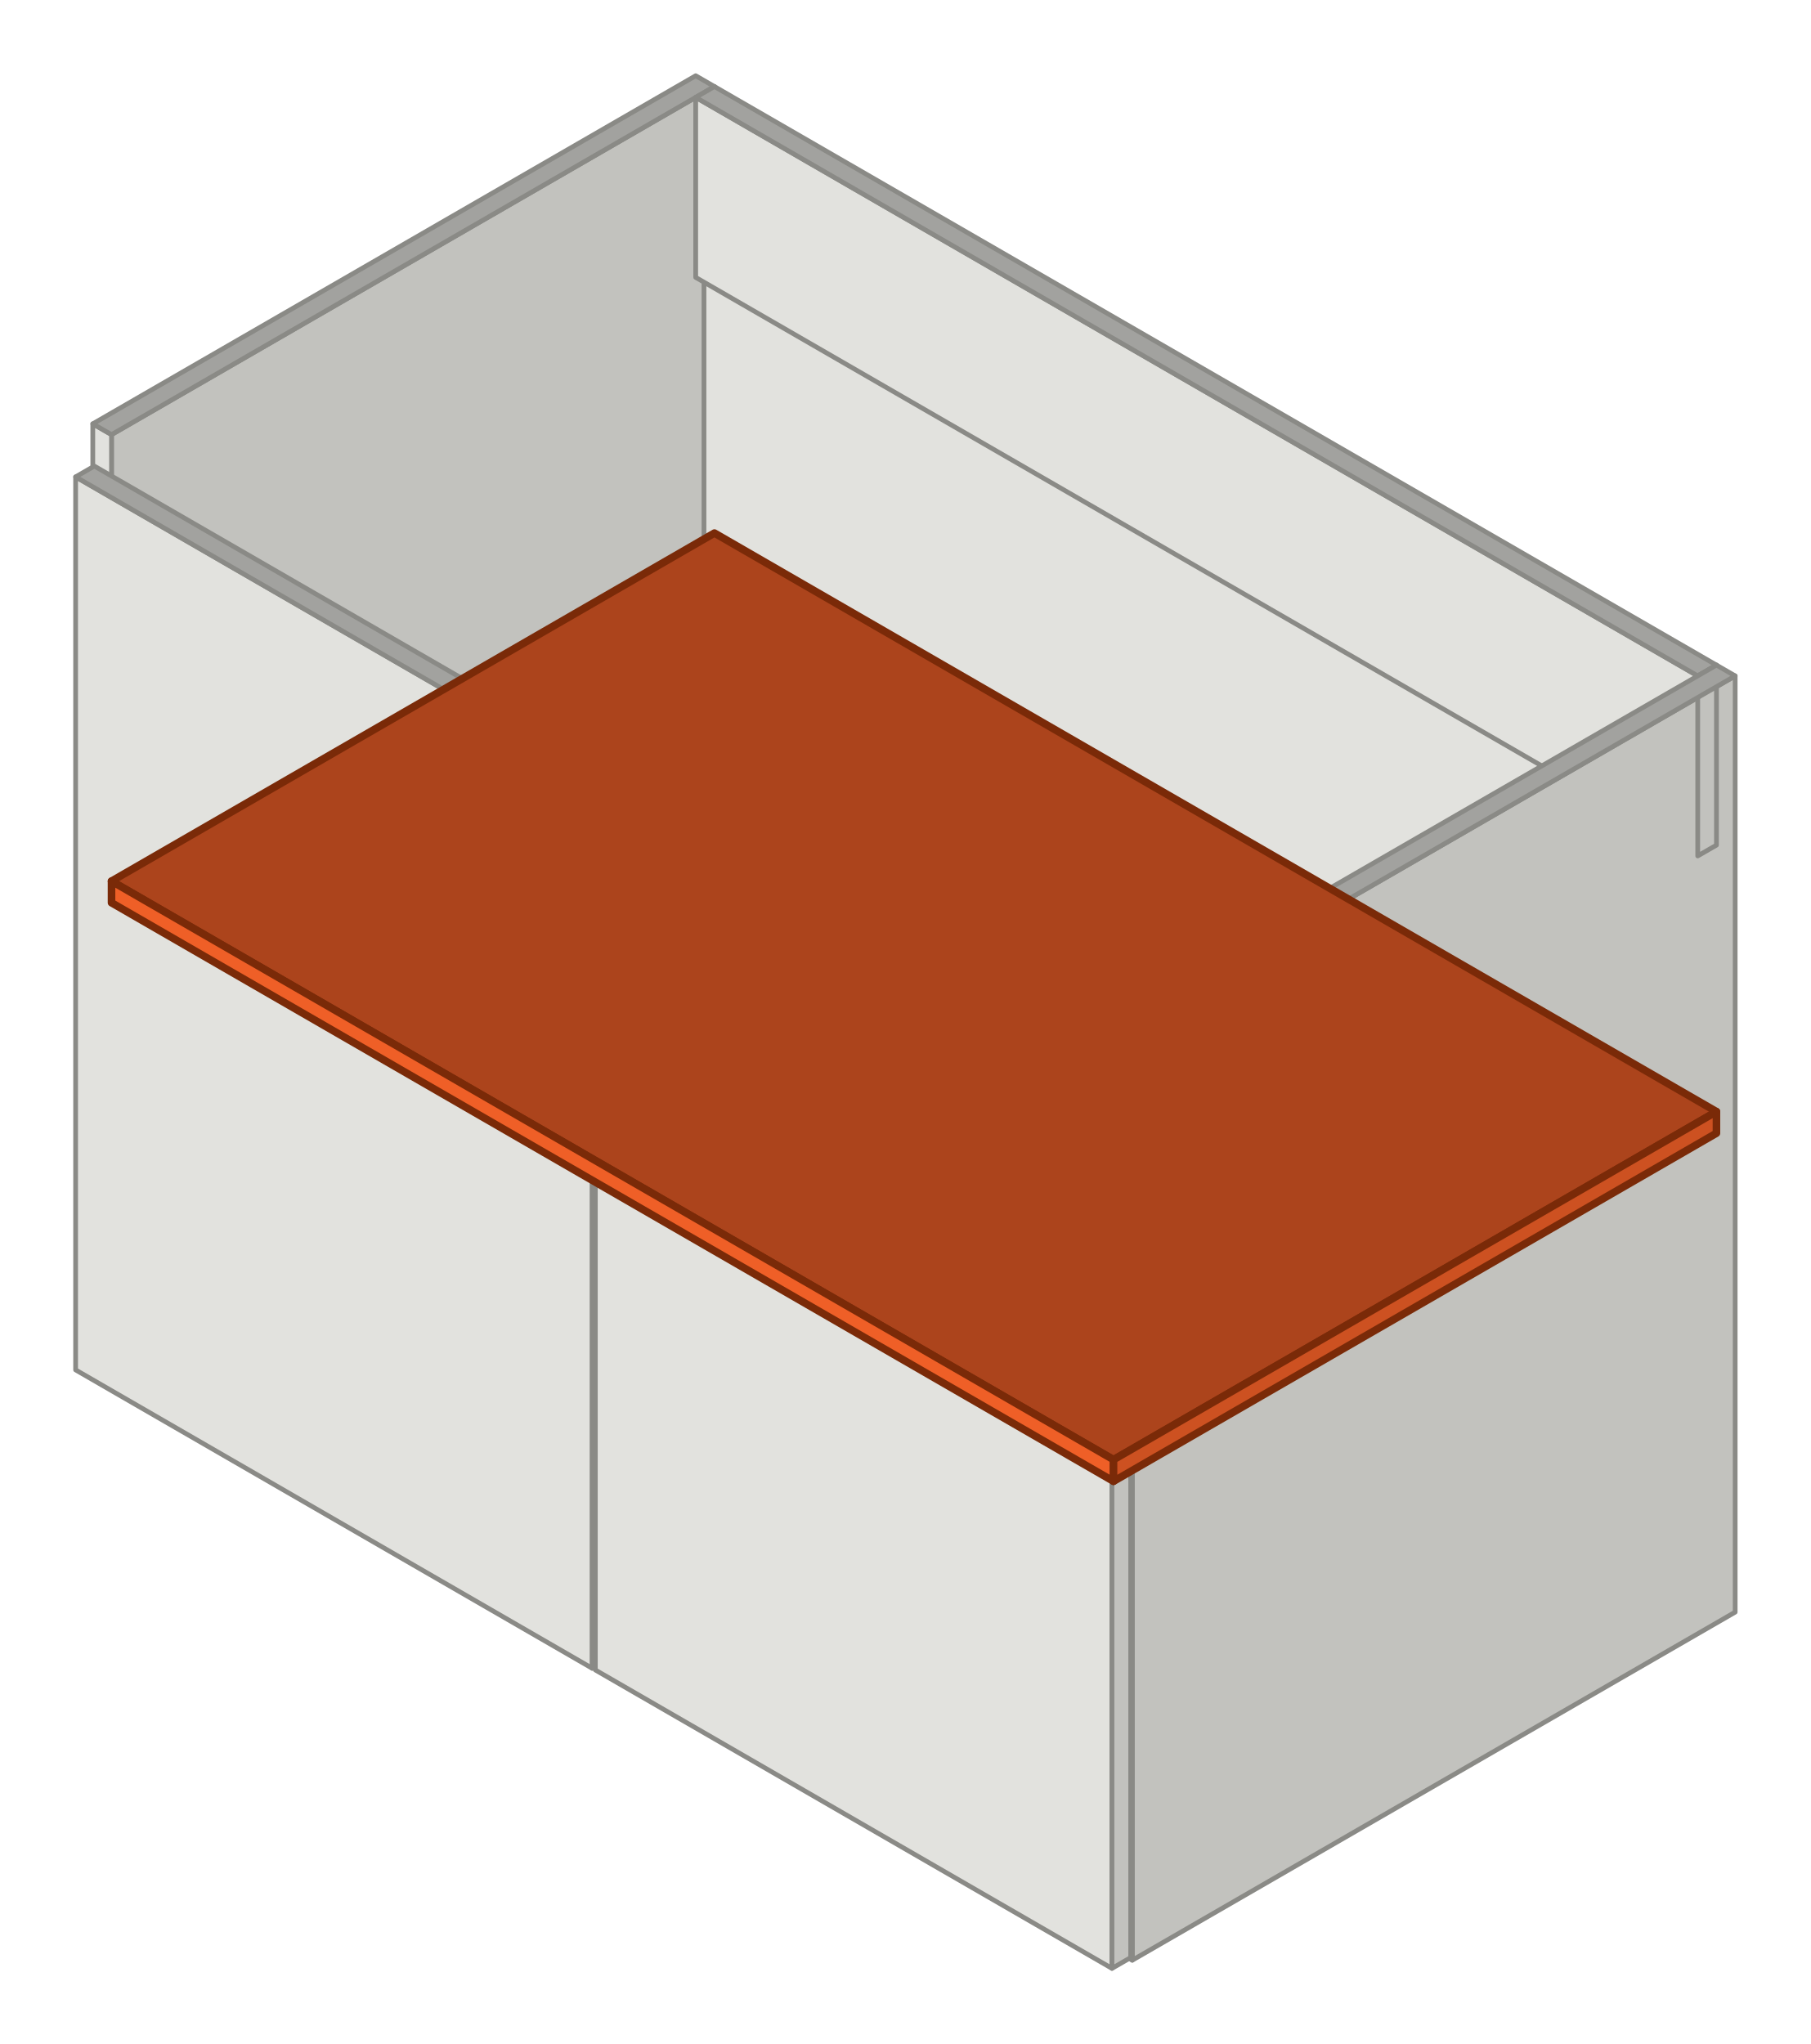
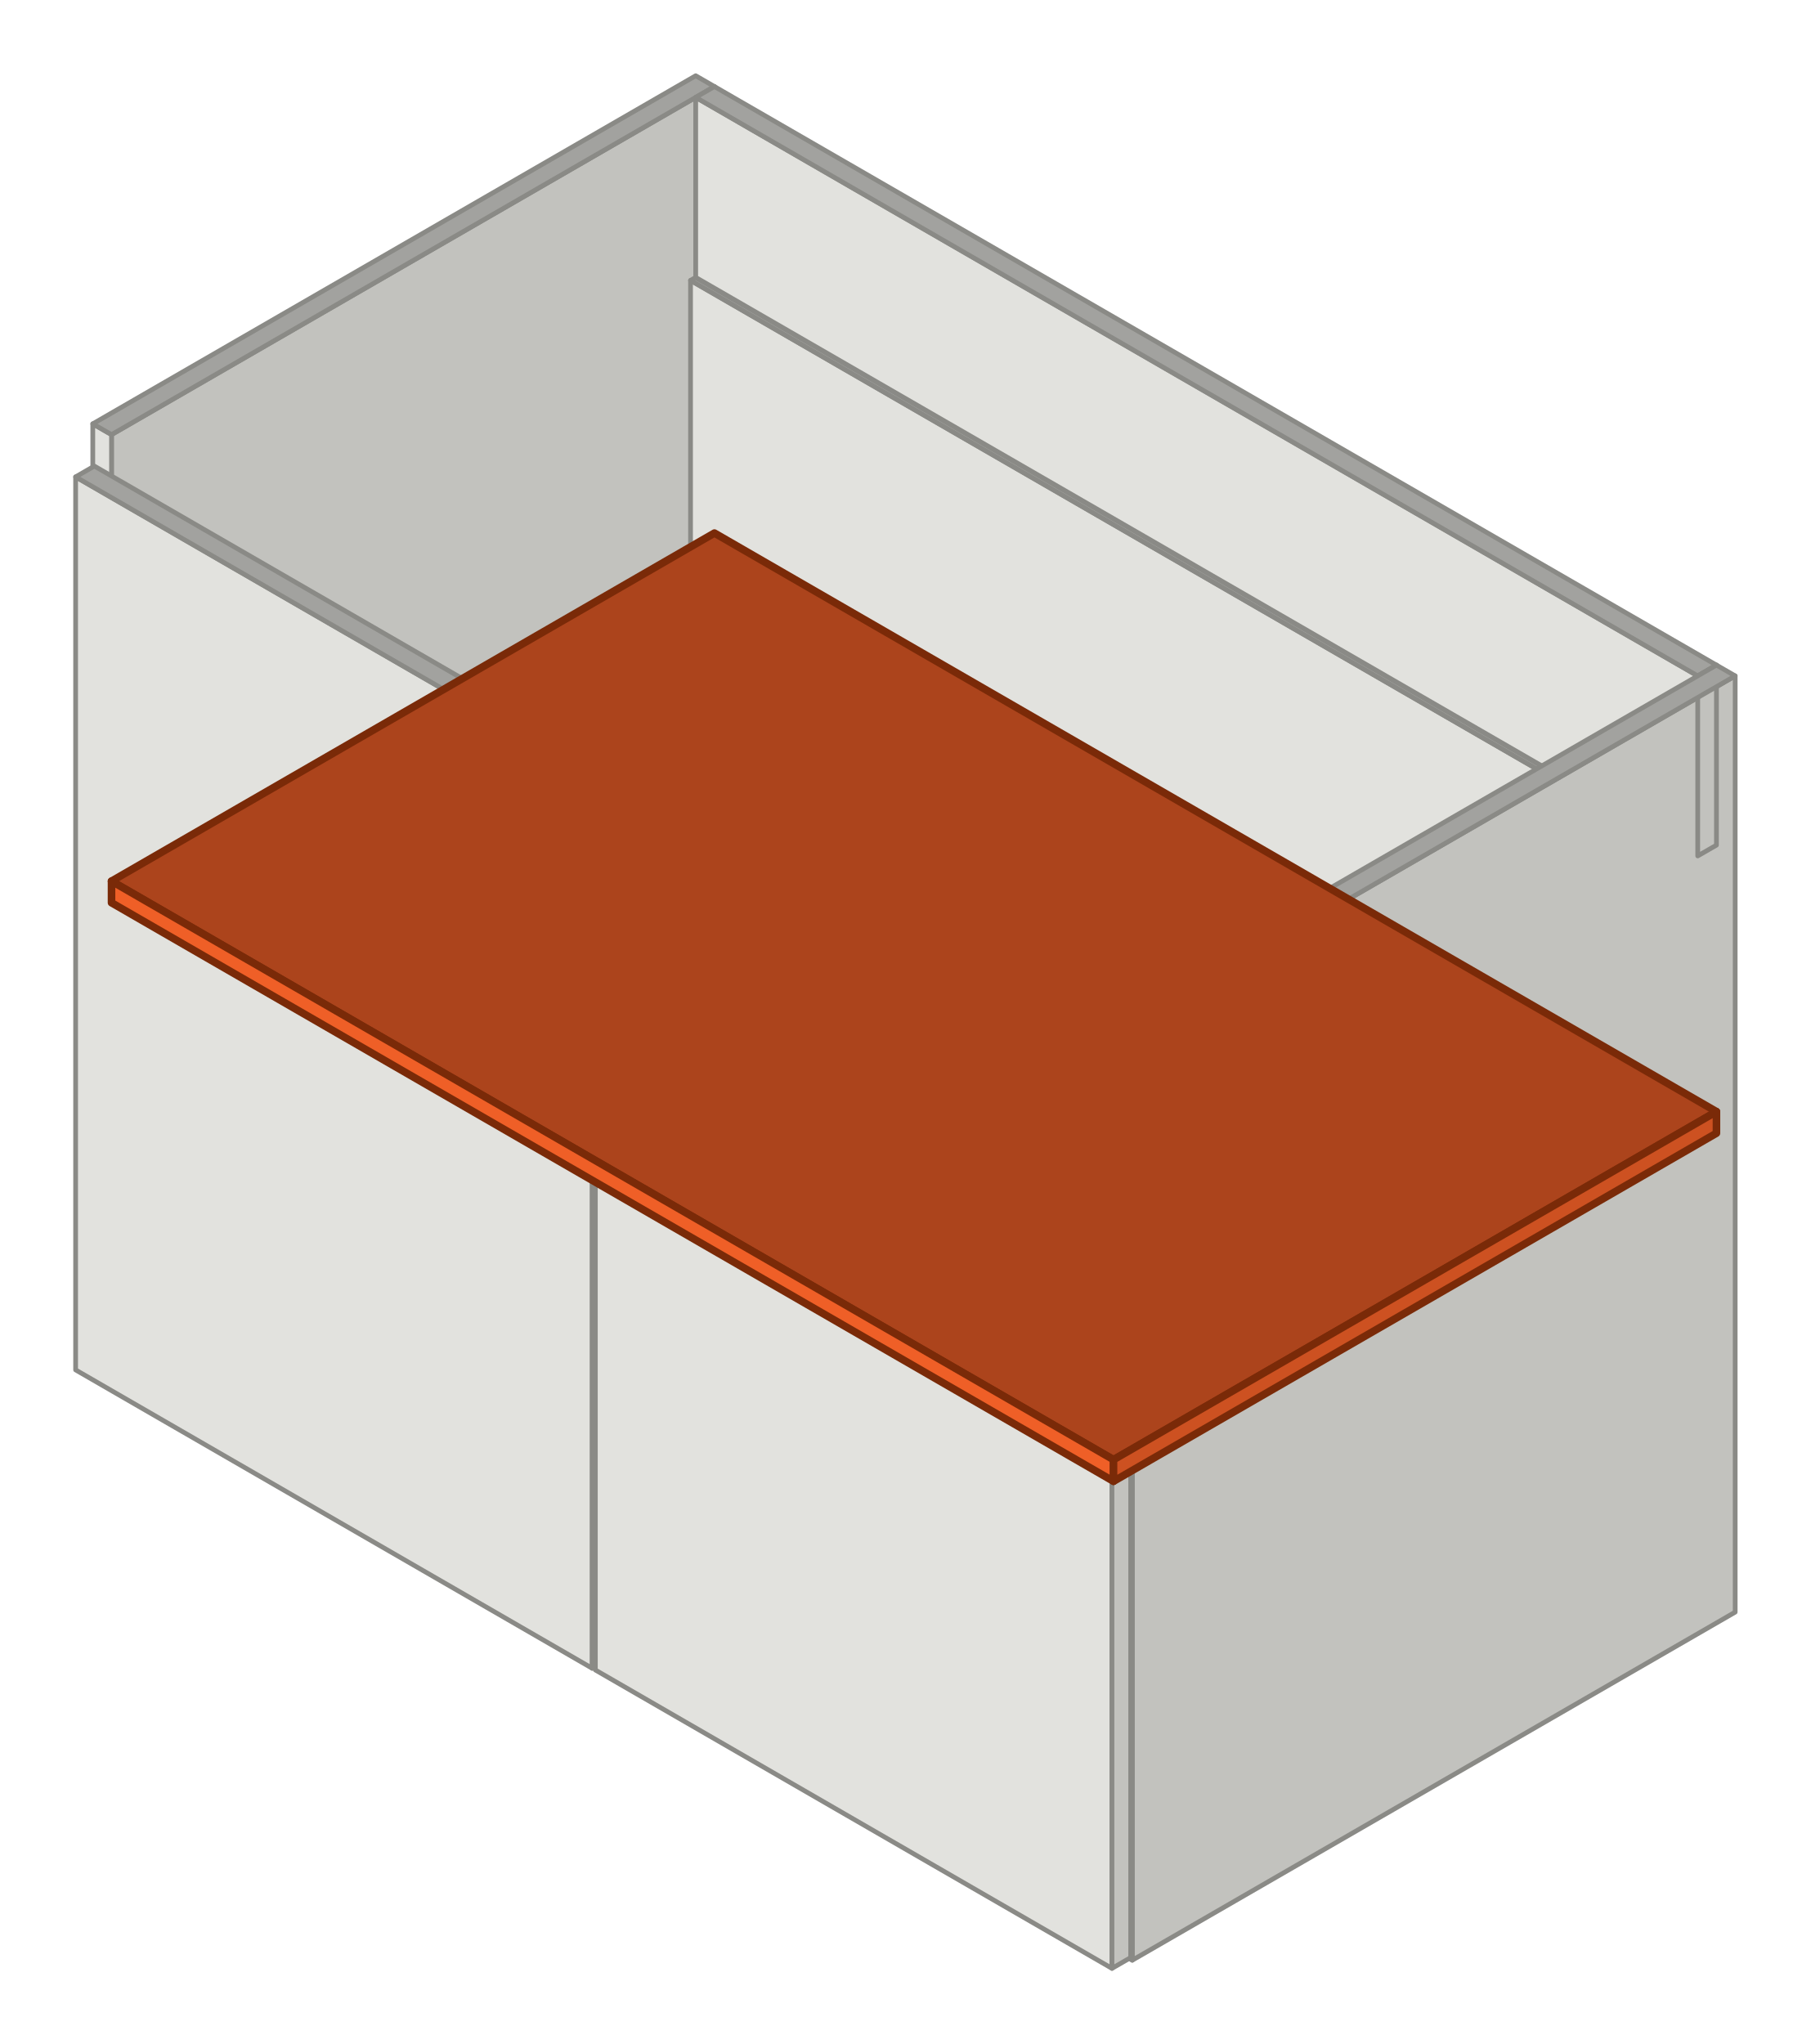
<svg xmlns="http://www.w3.org/2000/svg" viewBox="762.7 -158.1 1508.7 1702.9">
  <polygon points="1357.9,694.0 1357.9,-86.0 855.6,204.0 855.6,984.0" fill="rgb(194,194,190)" stroke="#8a8a86" stroke-width="3.94" stroke-linejoin="round" />
-   <polygon points="1349.2,681.0 1349.2,309.0 2184.1,791.0 2184.1,1163.0" fill="rgb(226,226,222)" stroke="#8a8a86" stroke-width="3.94" stroke-linejoin="round" />
+   <polygon points="1338.0,687.5 1338.0,315.5 2172.8,797.5 2172.8,1169.5" fill="rgb(226,226,222)" stroke="#8a8a86" stroke-width="3.94" stroke-linejoin="round" />
  <polygon points="1357.9,676.0 2192.7,1158.0 1690.4,1448.0 855.6,966.0" fill="rgb(162,162,159)" stroke="#8a8a86" stroke-width="3.94" stroke-linejoin="round" />
-   <polygon points="1349.2,309.0 1353.6,306.5 2188.4,788.5 2184.1,791.0" fill="rgb(162,162,159)" stroke="#8a8a86" stroke-width="3.94" stroke-linejoin="round" />
+   <polygon points="1338.0,315.5 1342.3,313.0 2177.1,795.0 2172.8,797.5" fill="rgb(162,162,159)" stroke="#8a8a86" stroke-width="3.94" stroke-linejoin="round" />
  <polygon points="840.0,975.0 855.6,984.0 855.6,204.0 840.0,195.0" fill="rgb(226,226,222)" stroke="#8a8a86" stroke-width="3.94" stroke-linejoin="round" />
-   <polygon points="1349.2,291.0 1349.2,69.0 2184.1,551.0 2184.1,773.0" fill="rgb(226,226,222)" stroke="#8a8a86" stroke-width="3.94" stroke-linejoin="round" />
+   <polygon points="1338.0,297.5 1338.0,75.5 2172.8,557.5 2172.8,779.5" fill="rgb(226,226,222)" stroke="#8a8a86" stroke-width="3.94" stroke-linejoin="round" />
  <polygon points="1342.3,-95.0 1357.9,-86.0 855.6,204.0 840.0,195.0" fill="rgb(162,162,159)" stroke="#8a8a86" stroke-width="3.94" stroke-linejoin="round" />
  <polygon points="855.6,966.0 855.6,984.0 1690.4,1466.0 1690.4,1448.0" fill="rgb(226,226,222)" stroke="#8a8a86" stroke-width="3.94" stroke-linejoin="round" />
-   <polygon points="1349.2,69.0 1353.6,66.5 2188.4,548.5 2184.1,551.0" fill="rgb(162,162,159)" stroke="#8a8a86" stroke-width="3.94" stroke-linejoin="round" />
-   <polygon points="2184.1,1163.0 2188.4,1160.5 2188.4,788.5 2184.1,791.0" fill="rgb(194,194,190)" stroke="#8a8a86" stroke-width="3.94" stroke-linejoin="round" />
+   <polygon points="1338.0,75.5 1342.3,73.0 2177.1,555.0 2172.8,557.5" fill="rgb(162,162,159)" stroke="#8a8a86" stroke-width="3.94" stroke-linejoin="round" />
+   <polygon points="2172.8,1169.5 2177.1,1167.0 2177.1,795.0 2172.8,797.5" fill="rgb(194,194,190)" stroke="#8a8a86" stroke-width="3.94" stroke-linejoin="round" />
  <polygon points="825.7,983.2 825.7,239.2 1256.1,487.8 1256.1,1231.8" fill="rgb(226,226,222)" stroke="#8a8a86" stroke-width="3.94" stroke-linejoin="round" />
  <polygon points="1342.3,73.0 1342.3,-77.0 2177.1,405.0 2177.1,555.0" fill="rgb(226,226,222)" stroke="#8a8a86" stroke-width="3.94" stroke-linejoin="round" />
  <polygon points="2192.7,1158.0 2192.7,1176.0 1690.4,1466.0 1690.4,1448.0" fill="rgb(194,194,190)" stroke="#8a8a86" stroke-width="3.94" stroke-linejoin="round" />
  <polygon points="1342.3,-77.0 1357.9,-86.0 2192.7,396.0 2177.1,405.0" fill="rgb(162,162,159)" stroke="#8a8a86" stroke-width="3.94" stroke-linejoin="round" />
  <polygon points="1256.1,1231.8 1271.7,1222.8 1271.7,478.8 1256.1,487.8" fill="rgb(194,194,190)" stroke="#8a8a86" stroke-width="3.94" stroke-linejoin="round" />
-   <polygon points="2184.1,773.0 2188.4,770.5 2188.4,548.5 2184.1,551.0" fill="rgb(194,194,190)" stroke="#8a8a86" stroke-width="3.94" stroke-linejoin="round" />
+   <polygon points="2172.8,779.5 2177.1,777.0 2177.1,555.0 2172.8,557.5" fill="rgb(194,194,190)" stroke="#8a8a86" stroke-width="3.94" stroke-linejoin="round" />
  <polygon points="825.7,239.2 841.3,230.2 1271.7,478.8 1256.1,487.8" fill="rgb(162,162,159)" stroke="#8a8a86" stroke-width="3.94" stroke-linejoin="round" />
  <polygon points="2208.3,1185.0 2208.3,405.0 1706.0,695.0 1706.0,1475.0" fill="rgb(194,194,190)" stroke="#8a8a86" stroke-width="3.94" stroke-linejoin="round" />
  <polygon points="2177.1,555.0 2192.7,546.0 2192.7,396.0 2177.1,405.0" fill="rgb(194,194,190)" stroke="#8a8a86" stroke-width="3.94" stroke-linejoin="round" />
  <polygon points="1258.7,1233.2 1258.7,489.2 1689.1,737.8 1689.1,1481.8" fill="rgb(226,226,222)" stroke="#8a8a86" stroke-width="3.94" stroke-linejoin="round" />
  <polygon points="1690.4,1466.0 1706.0,1475.0 1706.0,695.0 1690.4,686.0" fill="rgb(226,226,222)" stroke="#8a8a86" stroke-width="3.94" stroke-linejoin="round" />
  <polygon points="1689.1,1481.8 1704.7,1472.8 1704.7,728.8 1689.1,737.8" fill="rgb(194,194,190)" stroke="#8a8a86" stroke-width="3.94" stroke-linejoin="round" />
  <polygon points="2192.7,396.0 2208.3,405.0 1706.0,695.0 1690.4,686.0" fill="rgb(162,162,159)" stroke="#8a8a86" stroke-width="3.94" stroke-linejoin="round" />
  <polygon points="1258.7,489.2 1274.3,480.2 1704.7,728.8 1689.1,737.8" fill="rgb(162,162,159)" stroke="#8a8a86" stroke-width="3.94" stroke-linejoin="round" />
  <polygon points="1357.9,286.0 2192.7,768.0 1690.4,1058.0 855.6,576.0" fill="rgb(172,68,28)" stroke="#7a2a08" stroke-width="6.31" stroke-linejoin="round" />
  <polygon points="855.6,576.0 855.6,594.0 1690.4,1076.0 1690.4,1058.0" fill="rgb(239,95,39)" stroke="#7a2a08" stroke-width="6.31" stroke-linejoin="round" />
  <polygon points="2192.7,768.0 2192.7,786.0 1690.4,1076.0 1690.4,1058.0" fill="rgb(205,81,33)" stroke="#7a2a08" stroke-width="6.31" stroke-linejoin="round" />
</svg>
